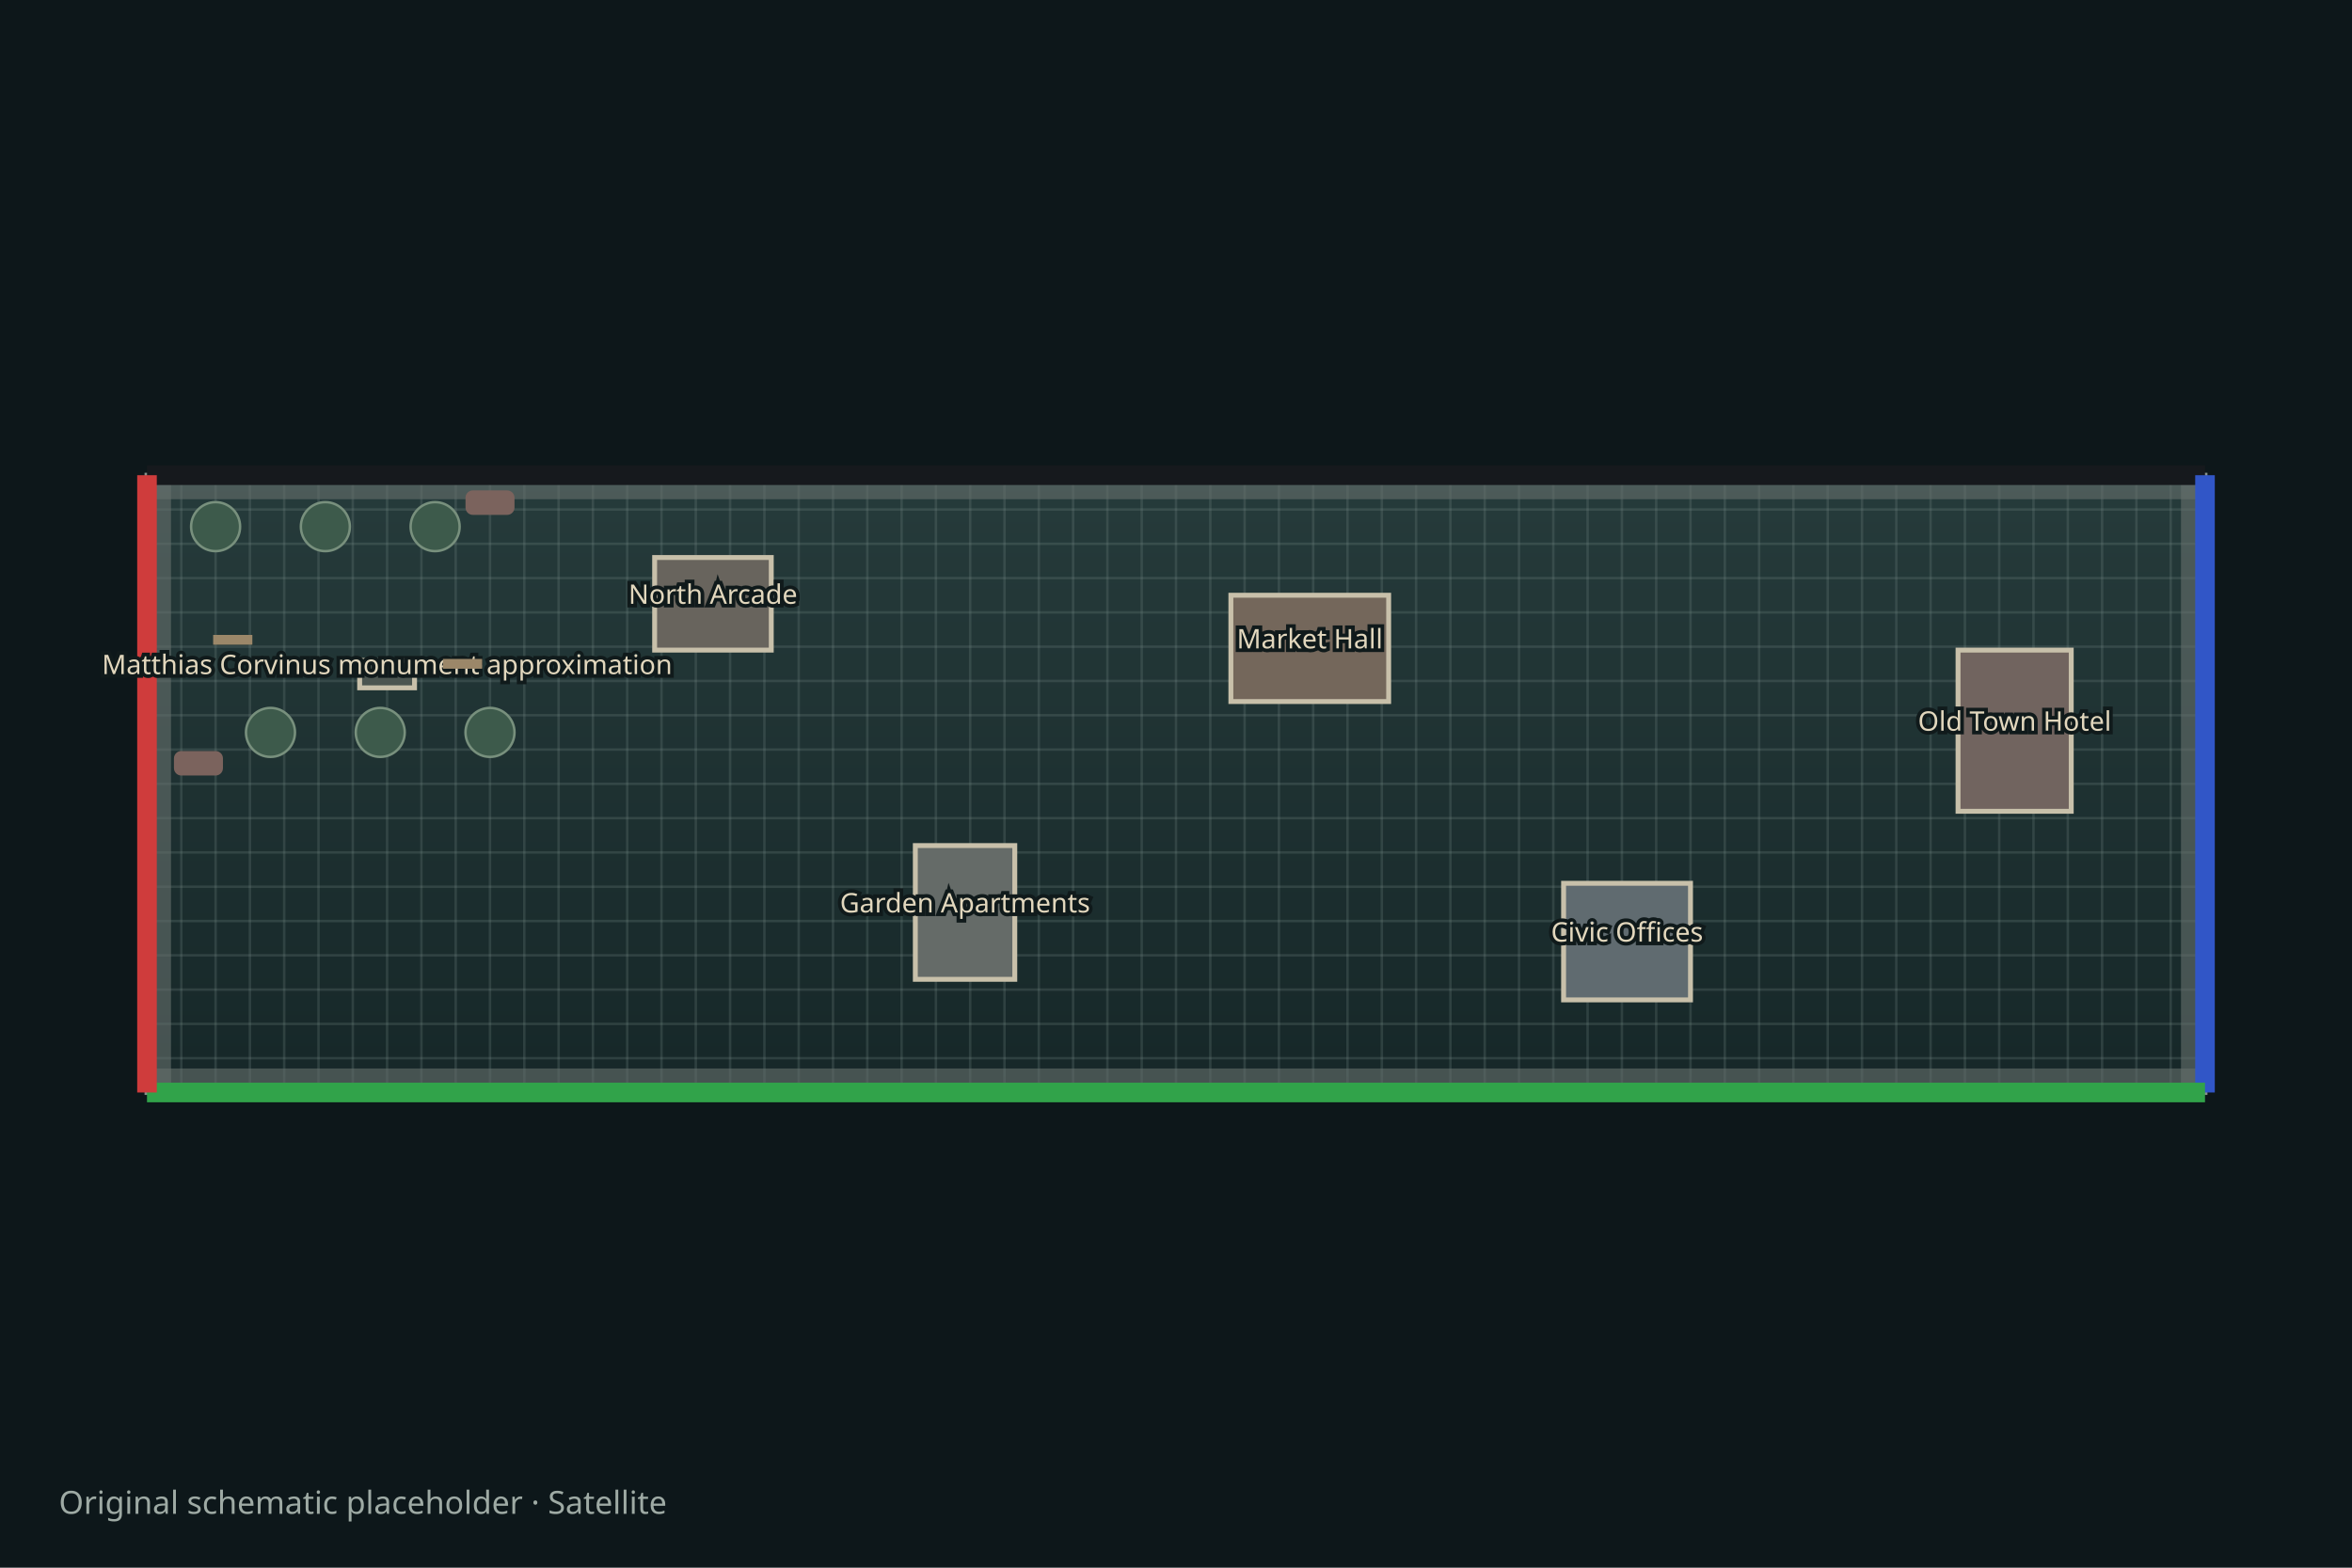
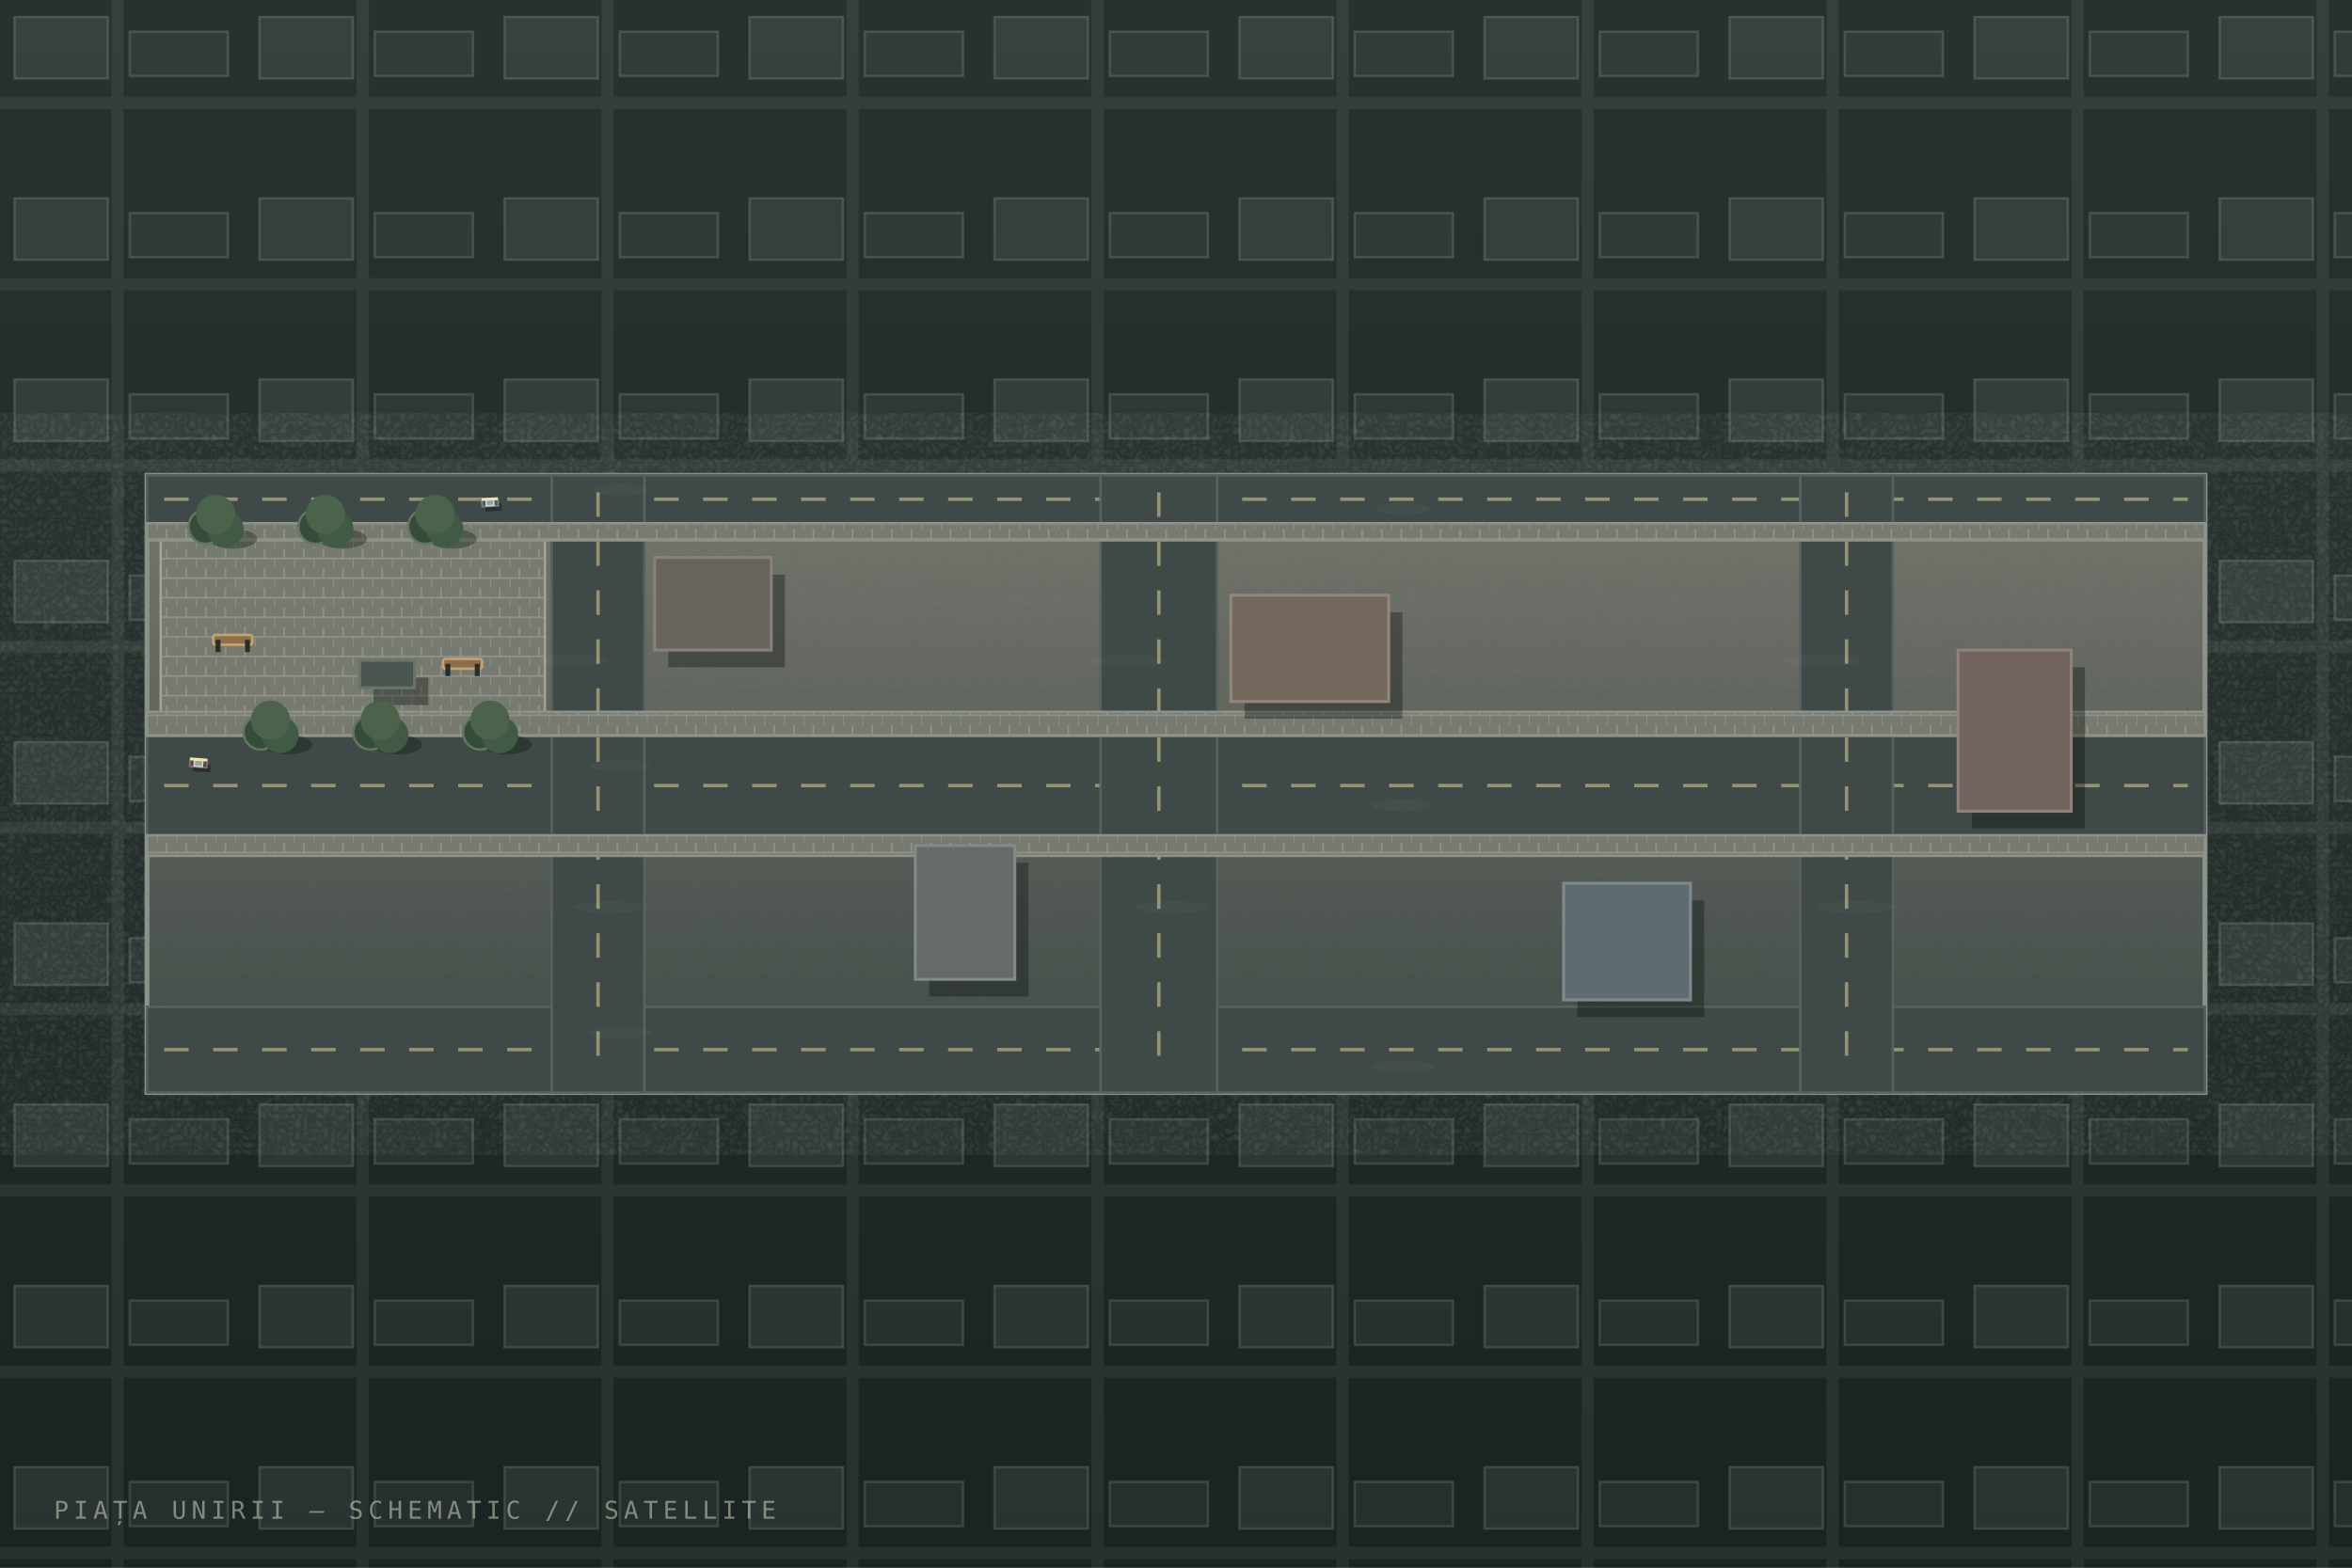
<svg xmlns="http://www.w3.org/2000/svg" width="960" height="640" viewBox="0 0 960 640">
  <defs>
+     <linearGradient id="sky" x2="0" y2="1">
+       <stop stop-color="#606b69" />
+       <stop offset="1" stop-color="#202b2a" />
+     </linearGradient>
    <linearGradient id="ground" x2="0" y2="1">
-       <stop stop-color="#263b3b" />
-       <stop offset="1" stop-color="#162728" />
-     </linearGradient>
-     <style>.label{fill:#e2d7bd;font:11px system-ui;text-anchor:middle;paint-order:stroke;stroke:#101a1b;stroke-width:3px}.grid path{fill:none;stroke:#738784;stroke-width:1;opacity:.25}.roads polygon{fill:#65706d;opacity:.6}</style>
+       <stop stop-color="#77786f" />
+       <stop offset="1" stop-color="#414b48" />
+     </linearGradient>
+     <linearGradient id="stone">
+       <stop stop-color="#aaa598" />
+       <stop offset="1" stop-color="#777a70" />
+     </linearGradient>
+     <linearGradient id="concrete">
+       <stop stop-color="#a2a69e" />
+       <stop offset="1" stop-color="#666f6c" />
+     </linearGradient>
+     <linearGradient id="metal">
+       <stop stop-color="#758183" />
+       <stop offset="1" stop-color="#465153" />
+     </linearGradient>
+     <linearGradient id="glass" x2="1" y2="1">
+       <stop stop-color="#9bb5b6" />
+       <stop offset=".5" stop-color="#49636a" />
+       <stop offset="1" stop-color="#c5d0c9" />
+     </linearGradient>
+     <pattern id="brick" width="12" height="7" patternUnits="userSpaceOnUse">
+       <rect width="12" height="7" fill="#744b43" />
+       <path d="M0 3.5h12M6 0v3.5M0 3.5v3.5" stroke="#9a6e61" stroke-width=".7" />
+     </pattern>
+     <pattern id="roofTile" width="9" height="6" patternUnits="userSpaceOnUse">
+       <rect width="9" height="6" fill="#685a50" />
+       <path d="M0 3h9M4.5 0v3" stroke="#8b7668" stroke-width=".7" />
+     </pattern>
+     <pattern id="roofTileDark" width="9" height="6" patternUnits="userSpaceOnUse">
+       <rect width="9" height="6" fill="#4e4a45" />
+       <path d="M0 3h9M4.5 0v3" stroke="#6d665e" stroke-width=".7" />
+     </pattern>
+     <pattern id="pavers" width="8" height="8" patternUnits="userSpaceOnUse">
+       <rect width="8" height="8" fill="#777a70" />
+       <path d="M0 4h8M4 0v4M0 4v4" stroke="#94978b" stroke-width=".55" />
+     </pattern>
+     <pattern id="yard" width="10" height="10" patternUnits="userSpaceOnUse">
+       <rect width="10" height="10" fill="#414b48" />
+       <path d="M-2 10L10-2M3 12L12 3" stroke="#6c7772" stroke-width="1" opacity=".4" />
+     </pattern>
+     <pattern id="district" width="100" height="74" patternUnits="userSpaceOnUse">
+       <rect width="100" height="74" fill="#18211f" />
+       <rect x="6" y="7" width="38" height="25" fill="#2b3633" stroke="#46514d" />
+       <rect x="53" y="13" width="40" height="18" fill="#25302e" stroke="#424d49" />
+       <path d="M0 42h100M48 0v74" stroke="#65706c" stroke-width="5" opacity=".22" />
+     </pattern>
+     <filter id="grain">
+       <feTurbulence baseFrequency=".35" numOctaves="3" seed="19" result="n" />
+       <feColorMatrix in="n" values=".13 0 0 0 .6 0 .13 0 0 .58 0 0 .13 0 .55 0 0 0 .18 0" />
+       <feBlend in="SourceGraphic" mode="multiply" />
+     </filter>
  </defs>
-   <rect width="960" height="640" fill="#0d171a" />
-   <polygon points="60.0,194.0 900.0,194.0 900.0,446.0 60.0,446.0" fill="url(#ground)" stroke="#88928c" stroke-width="2" />
-   <g class="grid">
-     <path d="M60.0,194.0 60.0,446.0" />
-     <path d="M74.0,194.0 74.0,446.0" />
-     <path d="M88.0,194.0 88.0,446.0" />
-     <path d="M102.0,194.0 102.0,446.0" />
-     <path d="M116.0,194.0 116.0,446.0" />
-     <path d="M130.0,194.0 130.0,446.0" />
-     <path d="M144.0,194.0 144.0,446.0" />
-     <path d="M158.0,194.0 158.0,446.0" />
-     <path d="M172.0,194.0 172.0,446.0" />
-     <path d="M186.0,194.0 186.0,446.0" />
-     <path d="M200.0,194.0 200.0,446.0" />
-     <path d="M214.0,194.0 214.0,446.0" />
-     <path d="M228.0,194.0 228.0,446.0" />
-     <path d="M242.0,194.0 242.0,446.0" />
-     <path d="M256.0,194.0 256.0,446.0" />
-     <path d="M270.0,194.0 270.0,446.0" />
-     <path d="M284.0,194.0 284.0,446.0" />
-     <path d="M298.0,194.0 298.0,446.0" />
-     <path d="M312.0,194.0 312.0,446.0" />
-     <path d="M326.0,194.0 326.0,446.0" />
-     <path d="M340.0,194.0 340.0,446.0" />
-     <path d="M354.0,194.0 354.0,446.0" />
-     <path d="M368.0,194.0 368.0,446.0" />
-     <path d="M382.0,194.0 382.0,446.0" />
-     <path d="M396.0,194.0 396.0,446.0" />
-     <path d="M410.0,194.0 410.0,446.0" />
-     <path d="M424.0,194.0 424.0,446.0" />
-     <path d="M438.0,194.0 438.0,446.0" />
-     <path d="M452.0,194.0 452.0,446.0" />
-     <path d="M466.0,194.0 466.0,446.0" />
-     <path d="M480.0,194.0 480.0,446.0" />
-     <path d="M494.0,194.0 494.0,446.0" />
-     <path d="M508.0,194.0 508.0,446.0" />
-     <path d="M522.0,194.0 522.0,446.0" />
-     <path d="M536.0,194.0 536.0,446.0" />
-     <path d="M550.0,194.0 550.0,446.0" />
-     <path d="M564.0,194.0 564.0,446.0" />
-     <path d="M578.0,194.0 578.0,446.0" />
-     <path d="M592.0,194.0 592.0,446.0" />
-     <path d="M606.0,194.0 606.0,446.0" />
-     <path d="M620.0,194.0 620.0,446.0" />
-     <path d="M634.0,194.0 634.0,446.0" />
-     <path d="M648.0,194.0 648.0,446.0" />
-     <path d="M662.0,194.0 662.0,446.0" />
-     <path d="M676.0,194.0 676.0,446.0" />
-     <path d="M690.0,194.0 690.0,446.0" />
-     <path d="M704.0,194.0 704.0,446.0" />
-     <path d="M718.0,194.0 718.0,446.0" />
-     <path d="M732.0,194.0 732.0,446.0" />
-     <path d="M746.0,194.0 746.0,446.0" />
-     <path d="M760.0,194.0 760.0,446.0" />
-     <path d="M774.0,194.0 774.0,446.0" />
-     <path d="M788.0,194.0 788.0,446.0" />
-     <path d="M802.0,194.0 802.0,446.0" />
-     <path d="M816.0,194.0 816.0,446.0" />
-     <path d="M830.0,194.0 830.0,446.0" />
-     <path d="M844.0,194.0 844.0,446.0" />
-     <path d="M858.0,194.0 858.0,446.0" />
-     <path d="M872.0,194.0 872.0,446.0" />
-     <path d="M886.0,194.0 886.0,446.0" />
-     <path d="M900.0,194.0 900.0,446.0" />
-     <path d="M60.0,194.0 900.0,194.0" />
-     <path d="M60.0,208.0 900.0,208.0" />
-     <path d="M60.0,222.0 900.0,222.0" />
-     <path d="M60.0,236.0 900.0,236.0" />
-     <path d="M60.0,250.0 900.0,250.0" />
-     <path d="M60.0,264.0 900.0,264.0" />
-     <path d="M60.0,278.0 900.0,278.0" />
-     <path d="M60.0,292.0 900.0,292.0" />
-     <path d="M60.0,306.0 900.0,306.0" />
-     <path d="M60.0,320.0 900.0,320.0" />
-     <path d="M60.0,334.0 900.0,334.0" />
-     <path d="M60.0,348.0 900.0,348.0" />
-     <path d="M60.0,362.0 900.0,362.0" />
-     <path d="M60.0,376.0 900.0,376.0" />
-     <path d="M60.0,390.0 900.0,390.0" />
-     <path d="M60.0,404.0 900.0,404.0" />
-     <path d="M60.0,418.0 900.0,418.0" />
-     <path d="M60.0,432.0 900.0,432.0" />
-     <path d="M60.0,446.0 900.0,446.0" />
-   </g>
-   <g class="roads">
-     <polygon points="60.0,194.0 900.0,194.0 900.0,203.8 60.0,203.8" />
-     <polygon points="60.0,436.2 900.0,436.2 900.0,446.0 60.0,446.0" />
-     <polygon points="60.0,194.0 69.8,194.0 69.8,446.0 60.0,446.0" />
-     <polygon points="890.2,194.0 900.0,194.0 900.0,446.0 890.2,446.0" />
-   </g>
-   <g class="orientation-margins">
-     <polyline data-margin="north" points="60.0,194.0 900.0,194.0" fill="none" stroke="#16191d" stroke-width="8" stroke-linecap="butt" />
-     <polyline data-margin="east" points="900.0,194.0 900.0,446.0" fill="none" stroke="#3156c7" stroke-width="8" stroke-linecap="butt" />
-     <polyline data-margin="south" points="900.0,446.0 60.0,446.0" fill="none" stroke="#31a34a" stroke-width="8" stroke-linecap="butt" />
-     <polyline data-margin="west" points="60.0,446.0 60.0,194.0" fill="none" stroke="#cf3c3c" stroke-width="8" stroke-linecap="butt" />
-   </g>
-   <polygon points="146.8,269.6 169.2,269.6 169.2,280.8 146.8,280.8" fill="#4b5550" stroke="#c8c0aa" stroke-width="2" />
-   <text x="158" y="275.2" class="label">Matthias Corvinus monument approximation</text>
-   <polygon points="267.2,227.6 314.8,227.6 314.8,265.4 267.2,265.4" fill="#68645d" stroke="#c8c0aa" stroke-width="2" />
-   <text x="291" y="246.5" class="label">North Arcade</text>
-   <polygon points="373.6,345.2 414.2,345.2 414.2,399.8 373.6,399.8" fill="#656b68" stroke="#c8c0aa" stroke-width="2" />
-   <text x="393.9" y="372.5" class="label">Garden Apartments</text>
-   <polygon points="502.4,243.0 566.8,243.0 566.8,286.4 502.4,286.4" fill="#74675b" stroke="#c8c0aa" stroke-width="2" />
-   <text x="534.6" y="264.7" class="label">Market Hall</text>
-   <polygon points="638.2,360.6 690.0,360.6 690.0,408.2 638.2,408.2" fill="#606b70" stroke="#c8c0aa" stroke-width="2" />
-   <text x="664.1" y="384.4" class="label">Civic Offices</text>
-   <polygon points="799.2,265.4 845.4,265.4 845.4,331.2 799.2,331.2" fill="#71645f" stroke="#c8c0aa" stroke-width="2" />
-   <text x="822.3" y="298.3" class="label">Old Town Hotel</text>
-   <path d="M88,215L88,215" stroke="#252d28" stroke-width="4" />
-   <circle cx="88" cy="215" r="10" fill="#3d5a4b" stroke="#78907d" />
-   <path d="M110.4,299L110.4,299" stroke="#252d28" stroke-width="4" />
-   <circle cx="110.4" cy="299" r="10" fill="#3d5a4b" stroke="#78907d" />
-   <path d="M132.8,215L132.8,215" stroke="#252d28" stroke-width="4" />
-   <circle cx="132.8" cy="215" r="10" fill="#3d5a4b" stroke="#78907d" />
-   <path d="M155.2,299L155.2,299" stroke="#252d28" stroke-width="4" />
-   <circle cx="155.2" cy="299" r="10" fill="#3d5a4b" stroke="#78907d" />
-   <path d="M177.6,215L177.6,215" stroke="#252d28" stroke-width="4" />
-   <circle cx="177.6" cy="215" r="10" fill="#3d5a4b" stroke="#78907d" />
-   <path d="M200,299L200,299" stroke="#252d28" stroke-width="4" />
-   <circle cx="200" cy="299" r="10" fill="#3d5a4b" stroke="#78907d" />
-   <rect x="87" y="259.2" width="16" height="4" fill="#9b8769" />
-   <rect x="180.8" y="269" width="16" height="4" fill="#9b8769" />
-   <rect x="71" y="306.6" width="20" height="10" rx="3" fill="#7b635d" />
-   <rect x="190" y="200.2" width="20" height="10" rx="3" fill="#7b635d" />
-   <text x="24" y="618" fill="#9eaaa4" font-family="system-ui" font-size="13">Original schematic placeholder · Satellite</text>
+   <rect width="960" height="640" fill="url(#sky)" />
+   <rect width="960" height="640" fill="url(#district)" opacity=".78" />
+   <polygon points="60.0,194.0 900.0,194.0 900.0,446.0 60.0,446.0" fill="url(#ground)" stroke="#89948b" stroke-width="2" filter="url(#grain)" />
+   <g data-surface="central-plaza">
+     <polygon points="65.6,212.2 222.4,212.2 222.4,300.4 65.6,300.4" fill="url(#pavers)" stroke="#a8a192" stroke-width="1" />
+   </g>
+   <g data-surface="north-road">
+     <polygon points="60.0,194.0 900.0,194.0 900.0,213.6 60.0,213.6" fill="#3f4948" stroke="#576160" stroke-width="1" />
+     <polyline points="67.0,203.8 893.0,203.8" fill="none" stroke="#d6c891" stroke-width="1.4" stroke-dasharray="10 10" opacity=".58" />
+   </g>
+   <g data-surface="central-road">
+     <polygon points="60.0,300.4 900.0,300.4 900.0,341.0 60.0,341.0" fill="#3f4948" stroke="#576160" stroke-width="1" />
+     <polyline points="67.0,320.7 893.0,320.7" fill="none" stroke="#d6c891" stroke-width="1.4" stroke-dasharray="10 10" opacity=".58" />
+   </g>
+   <g data-surface="south-road">
+     <polygon points="60.0,411.0 900.0,411.0 900.0,446.0 60.0,446.0" fill="#3f4948" stroke="#576160" stroke-width="1" />
+     <polyline points="67.0,428.5 893.0,428.5" fill="none" stroke="#d6c891" stroke-width="1.4" stroke-dasharray="10 10" opacity=".58" />
+   </g>
+   <g data-surface="west-crossing">
+     <polygon points="225.2,194.0 263.0,194.0 263.0,446.0 225.2,446.0" fill="#3f4948" stroke="#576160" stroke-width="1" />
+     <polyline points="244.1,201.0 244.1,439.0" fill="none" stroke="#d6c891" stroke-width="1.4" stroke-dasharray="10 10" opacity=".58" />
+   </g>
+   <g data-surface="central-crossing">
+     <polygon points="449.2,194.0 496.8,194.0 496.8,446.0 449.2,446.0" fill="#3f4948" stroke="#576160" stroke-width="1" />
+     <polyline points="473.0,201.0 473.0,439.0" fill="none" stroke="#d6c891" stroke-width="1.4" stroke-dasharray="10 10" opacity=".58" />
+   </g>
+   <g data-surface="east-crossing">
+     <polygon points="734.8,194.0 772.6,194.0 772.6,446.0 734.8,446.0" fill="#3f4948" stroke="#576160" stroke-width="1" />
+     <polyline points="753.7,201.0 753.7,439.0" fill="none" stroke="#d6c891" stroke-width="1.4" stroke-dasharray="10 10" opacity=".58" />
+   </g>
+   <g data-surface="north-pavement">
+     <polygon points="60.0,213.6 900.0,213.6 900.0,220.6 60.0,220.6" fill="url(#pavers)" stroke="#8e9288" stroke-width="1" />
+   </g>
+   <g data-surface="square-pavement">
+     <polygon points="60.0,290.6 900.0,290.6 900.0,300.4 60.0,300.4" fill="url(#pavers)" stroke="#8e9288" stroke-width="1" />
+   </g>
+   <g data-surface="south-pavement">
+     <polygon points="60.0,341.0 900.0,341.0 900.0,349.4 60.0,349.4" fill="url(#pavers)" stroke="#8e9288" stroke-width="1" />
+   </g>
+   <ellipse cx="101.7" cy="238.7" rx="10" ry="2.4" fill="#b9d0cf" opacity="0.04" />
+   <ellipse cx="161.2" cy="273.9" rx="10" ry="2.4" fill="#b9d0cf" opacity="0.04" />
+   <ellipse cx="253.2" cy="199.9" rx="11" ry="2.4" fill="#b9d0cf" opacity="0.04" />
+   <ellipse cx="572.4" cy="207.7" rx="11" ry="2.4" fill="#b9d0cf" opacity="0.04" />
+   <ellipse cx="253.2" cy="312.6" rx="12" ry="2.4" fill="#b9d0cf" opacity="0.04" />
+   <ellipse cx="572.4" cy="328.8" rx="12" ry="2.4" fill="#b9d0cf" opacity="0.04" />
+   <ellipse cx="253.2" cy="421.5" rx="13" ry="2.4" fill="#b9d0cf" opacity="0.04" />
+   <ellipse cx="572.4" cy="435.5" rx="13" ry="2.4" fill="#b9d0cf" opacity="0.04" />
+   <ellipse cx="233.9" cy="269.6" rx="14" ry="2.4" fill="#b9d0cf" opacity="0.04" />
+   <ellipse cx="248.3" cy="370.4" rx="14" ry="2.4" fill="#b9d0cf" opacity="0.04" />
+   <ellipse cx="460.1" cy="269.6" rx="15" ry="2.4" fill="#b9d0cf" opacity="0.04" />
+   <ellipse cx="478.2" cy="370.4" rx="15" ry="2.4" fill="#b9d0cf" opacity="0.04" />
+   <ellipse cx="743.5" cy="269.6" rx="16" ry="2.4" fill="#b9d0cf" opacity="0.04" />
+   <ellipse cx="757.9" cy="370.4" rx="16" ry="2.4" fill="#b9d0cf" opacity="0.04" />
+   <g data-landmark="building-01">
+     <polygon points="272.8,234.6 320.4,234.6 320.4,272.4 272.8,272.4" fill="#070b09" opacity=".34" />
+     <polygon points="267.2,227.6 314.8,227.6 314.8,265.4 267.2,265.4" fill="#68645d" stroke="#86827b" stroke-width="1.2" />
+   </g>
+   <g data-landmark="building-03">
+     <polygon points="508.0,250.0 572.4,250.0 572.4,293.4 508.0,293.4" fill="#070b09" opacity=".34" />
+     <polygon points="502.4,243.0 566.8,243.0 566.8,286.4 502.4,286.4" fill="#74675b" stroke="#928579" stroke-width="1.2" />
+   </g>
+   <g data-landmark="monument">
+     <polygon points="152.4,276.6 174.8,276.6 174.8,287.8 152.4,287.8" fill="#070b09" opacity=".34" />
+     <polygon points="146.8,269.6 169.2,269.6 169.2,280.8 146.8,280.8" fill="#4b5550" stroke="#69736e" stroke-width="1.2" />
+   </g>
+   <g data-landmark="building-05">
+     <polygon points="804.8,272.4 851.0,272.4 851.0,338.2 804.8,338.2" fill="#070b09" opacity=".34" />
+     <polygon points="799.2,265.4 845.4,265.4 845.4,331.2 799.2,331.2" fill="#71645f" stroke="#8f827d" stroke-width="1.2" />
+   </g>
+   <g data-landmark="building-02">
+     <polygon points="379.2,352.2 419.8,352.2 419.8,406.8 379.2,406.8" fill="#070b09" opacity=".34" />
+     <polygon points="373.6,345.2 414.2,345.2 414.2,399.8 373.6,399.8" fill="#656b68" stroke="#838986" stroke-width="1.2" />
+   </g>
+   <g data-landmark="building-04">
+     <polygon points="643.8,367.6 695.6,367.6 695.6,415.2 643.8,415.2" fill="#070b09" opacity=".34" />
+     <polygon points="638.2,360.6 690.0,360.6 690.0,408.2 638.2,408.2" fill="#606b70" stroke="#7e898e" stroke-width="1.2" />
+   </g>
+   <g data-tree="tree-1">
+     <ellipse cx="95.0" cy="220.0" rx="10.0" ry="4.0" fill="#07100a" opacity=".32" />
+     <line x1="88.0" y1="215.0" x2="88.0" y2="215.0" stroke="#353129" stroke-width="3.5" />
+     <circle cx="84.0" cy="215.0" r="7.0" fill="#354c3b" stroke="#63755d" />
+     <circle cx="92.0" cy="216.0" r="7.5" fill="#405a45" />
+     <circle cx="88.0" cy="210.0" r="8.0" fill="#4a634a" />
+   </g>
+   <g data-tree="tree-2">
+     <ellipse cx="117.4" cy="304.0" rx="10.0" ry="4.0" fill="#07100a" opacity=".32" />
+     <line x1="110.4" y1="299.0" x2="110.4" y2="299.0" stroke="#353129" stroke-width="3.5" />
+     <circle cx="106.4" cy="299.0" r="7.0" fill="#354c3b" stroke="#63755d" />
+     <circle cx="114.4" cy="300.0" r="7.5" fill="#405a45" />
+     <circle cx="110.4" cy="294.0" r="8.0" fill="#4a634a" />
+   </g>
+   <g data-tree="tree-3">
+     <ellipse cx="139.8" cy="220.0" rx="10.0" ry="4.0" fill="#07100a" opacity=".32" />
+     <line x1="132.8" y1="215.0" x2="132.8" y2="215.0" stroke="#353129" stroke-width="3.5" />
+     <circle cx="128.8" cy="215.0" r="7.0" fill="#354c3b" stroke="#63755d" />
+     <circle cx="136.8" cy="216.0" r="7.5" fill="#405a45" />
+     <circle cx="132.8" cy="210.0" r="8.0" fill="#4a634a" />
+   </g>
+   <g data-tree="tree-4">
+     <ellipse cx="162.2" cy="304.0" rx="10.0" ry="4.0" fill="#07100a" opacity=".32" />
+     <line x1="155.2" y1="299.0" x2="155.2" y2="299.0" stroke="#353129" stroke-width="3.5" />
+     <circle cx="151.2" cy="299.0" r="7.0" fill="#354c3b" stroke="#63755d" />
+     <circle cx="159.2" cy="300.0" r="7.5" fill="#405a45" />
+     <circle cx="155.2" cy="294.0" r="8.0" fill="#4a634a" />
+   </g>
+   <g data-tree="tree-5">
+     <ellipse cx="184.6" cy="220.0" rx="10.0" ry="4.0" fill="#07100a" opacity=".32" />
+     <line x1="177.6" y1="215.0" x2="177.6" y2="215.0" stroke="#353129" stroke-width="3.5" />
+     <circle cx="173.6" cy="215.0" r="7.0" fill="#354c3b" stroke="#63755d" />
+     <circle cx="181.6" cy="216.0" r="7.5" fill="#405a45" />
+     <circle cx="177.6" cy="210.0" r="8.0" fill="#4a634a" />
+   </g>
+   <g data-tree="tree-6">
+     <ellipse cx="207.0" cy="304.0" rx="10.0" ry="4.0" fill="#07100a" opacity=".32" />
+     <line x1="200.0" y1="299.0" x2="200.0" y2="299.0" stroke="#353129" stroke-width="3.5" />
+     <circle cx="196.0" cy="299.0" r="7.0" fill="#354c3b" stroke="#63755d" />
+     <circle cx="204.0" cy="300.0" r="7.5" fill="#405a45" />
+     <circle cx="200.0" cy="294.0" r="8.0" fill="#4a634a" />
+   </g>
+   <g data-prop="piata-bench-west">
+     <rect x="87.0" y="259.2" width="16" height="4" rx="1" fill="#8d704b" stroke="#c4a56f" />
+     <path d="M89.0 261.2v5m12-5v5" stroke="#282d28" stroke-width="2" />
+   </g>
+   <g data-prop="piata-bench-east">
+     <rect x="180.8" y="269.0" width="16" height="4" rx="1" fill="#8d704b" stroke="#c4a56f" />
+     <path d="M182.8 271.0v5m12-5v5" stroke="#282d28" stroke-width="2" />
+   </g>
+   <g data-prop="piata-car-west">
+     <polygon points="79.0,311.8 86.0,312.3 85.8,315.3 78.8,314.9" fill="#050806" opacity=".38" />
+     <polygon points="77.6,309.8 84.6,310.3 84.4,313.4 77.4,312.9" fill="#554844" stroke="#7d706c" stroke-width=".7" />
+     <polygon points="79.4,310.2 82.8,310.5 82.6,313.0 79.2,312.7" fill="#8ea5a4" stroke="#d2d4c8" stroke-width=".6" />
+     <polyline points="77.6,309.8 84.6,310.3" stroke="#efe1b0" stroke-width="1.2" />
+   </g>
+   <g data-prop="piata-car-north">
+     <polygon points="198.0,205.9 204.6,205.5 204.8,208.5 198.2,208.8" fill="#050806" opacity=".38" />
+     <polygon points="196.6,203.9 203.2,203.6 203.4,206.5 196.8,206.8" fill="#4b5c61" stroke="#738489" stroke-width=".7" />
+     <polygon points="198.4,204.1 201.5,203.9 201.6,206.3 198.5,206.5" fill="#8ea5a4" stroke="#d2d4c8" stroke-width=".6" />
+     <polyline points="196.6,203.9 203.2,203.6" stroke="#efe1b0" stroke-width="1.2" />
+   </g>
+   <text x="22" y="620" fill="#d8d4bd" opacity=".54" font-family="ui-monospace,monospace" font-size="10" letter-spacing="2">PIAȚA UNIRII — SCHEMATIC // SATELLITE</text>
</svg>
